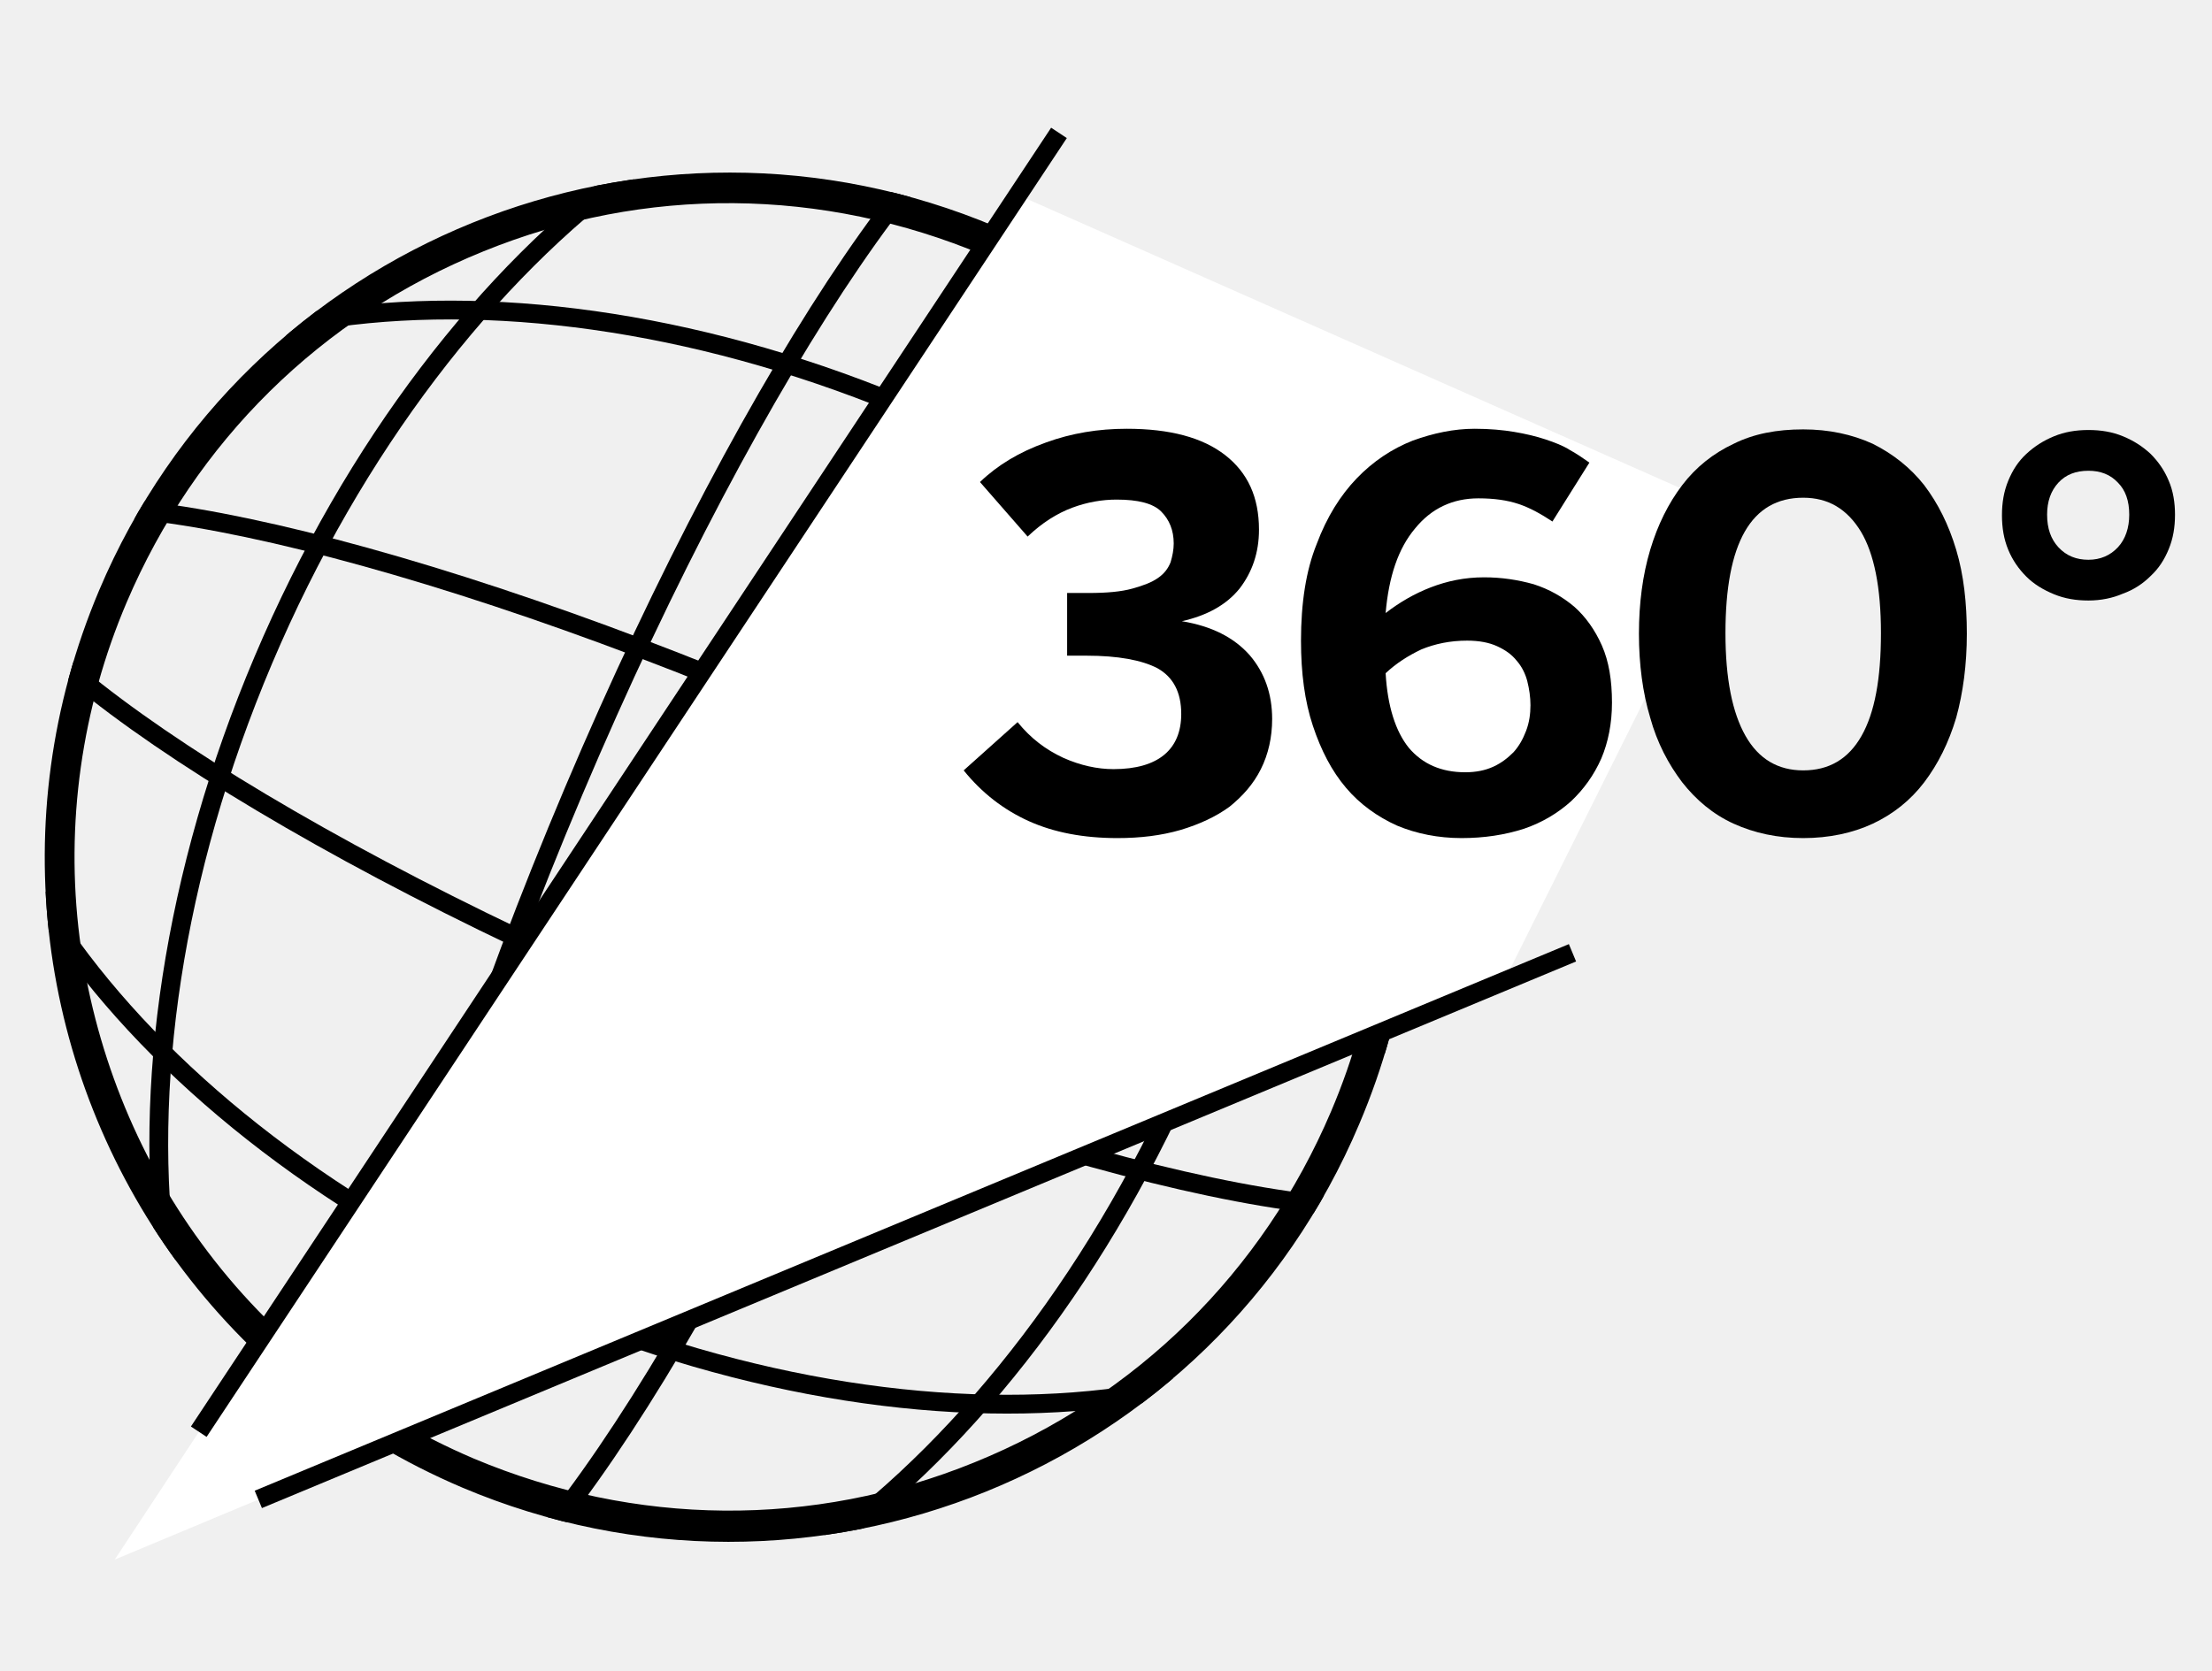
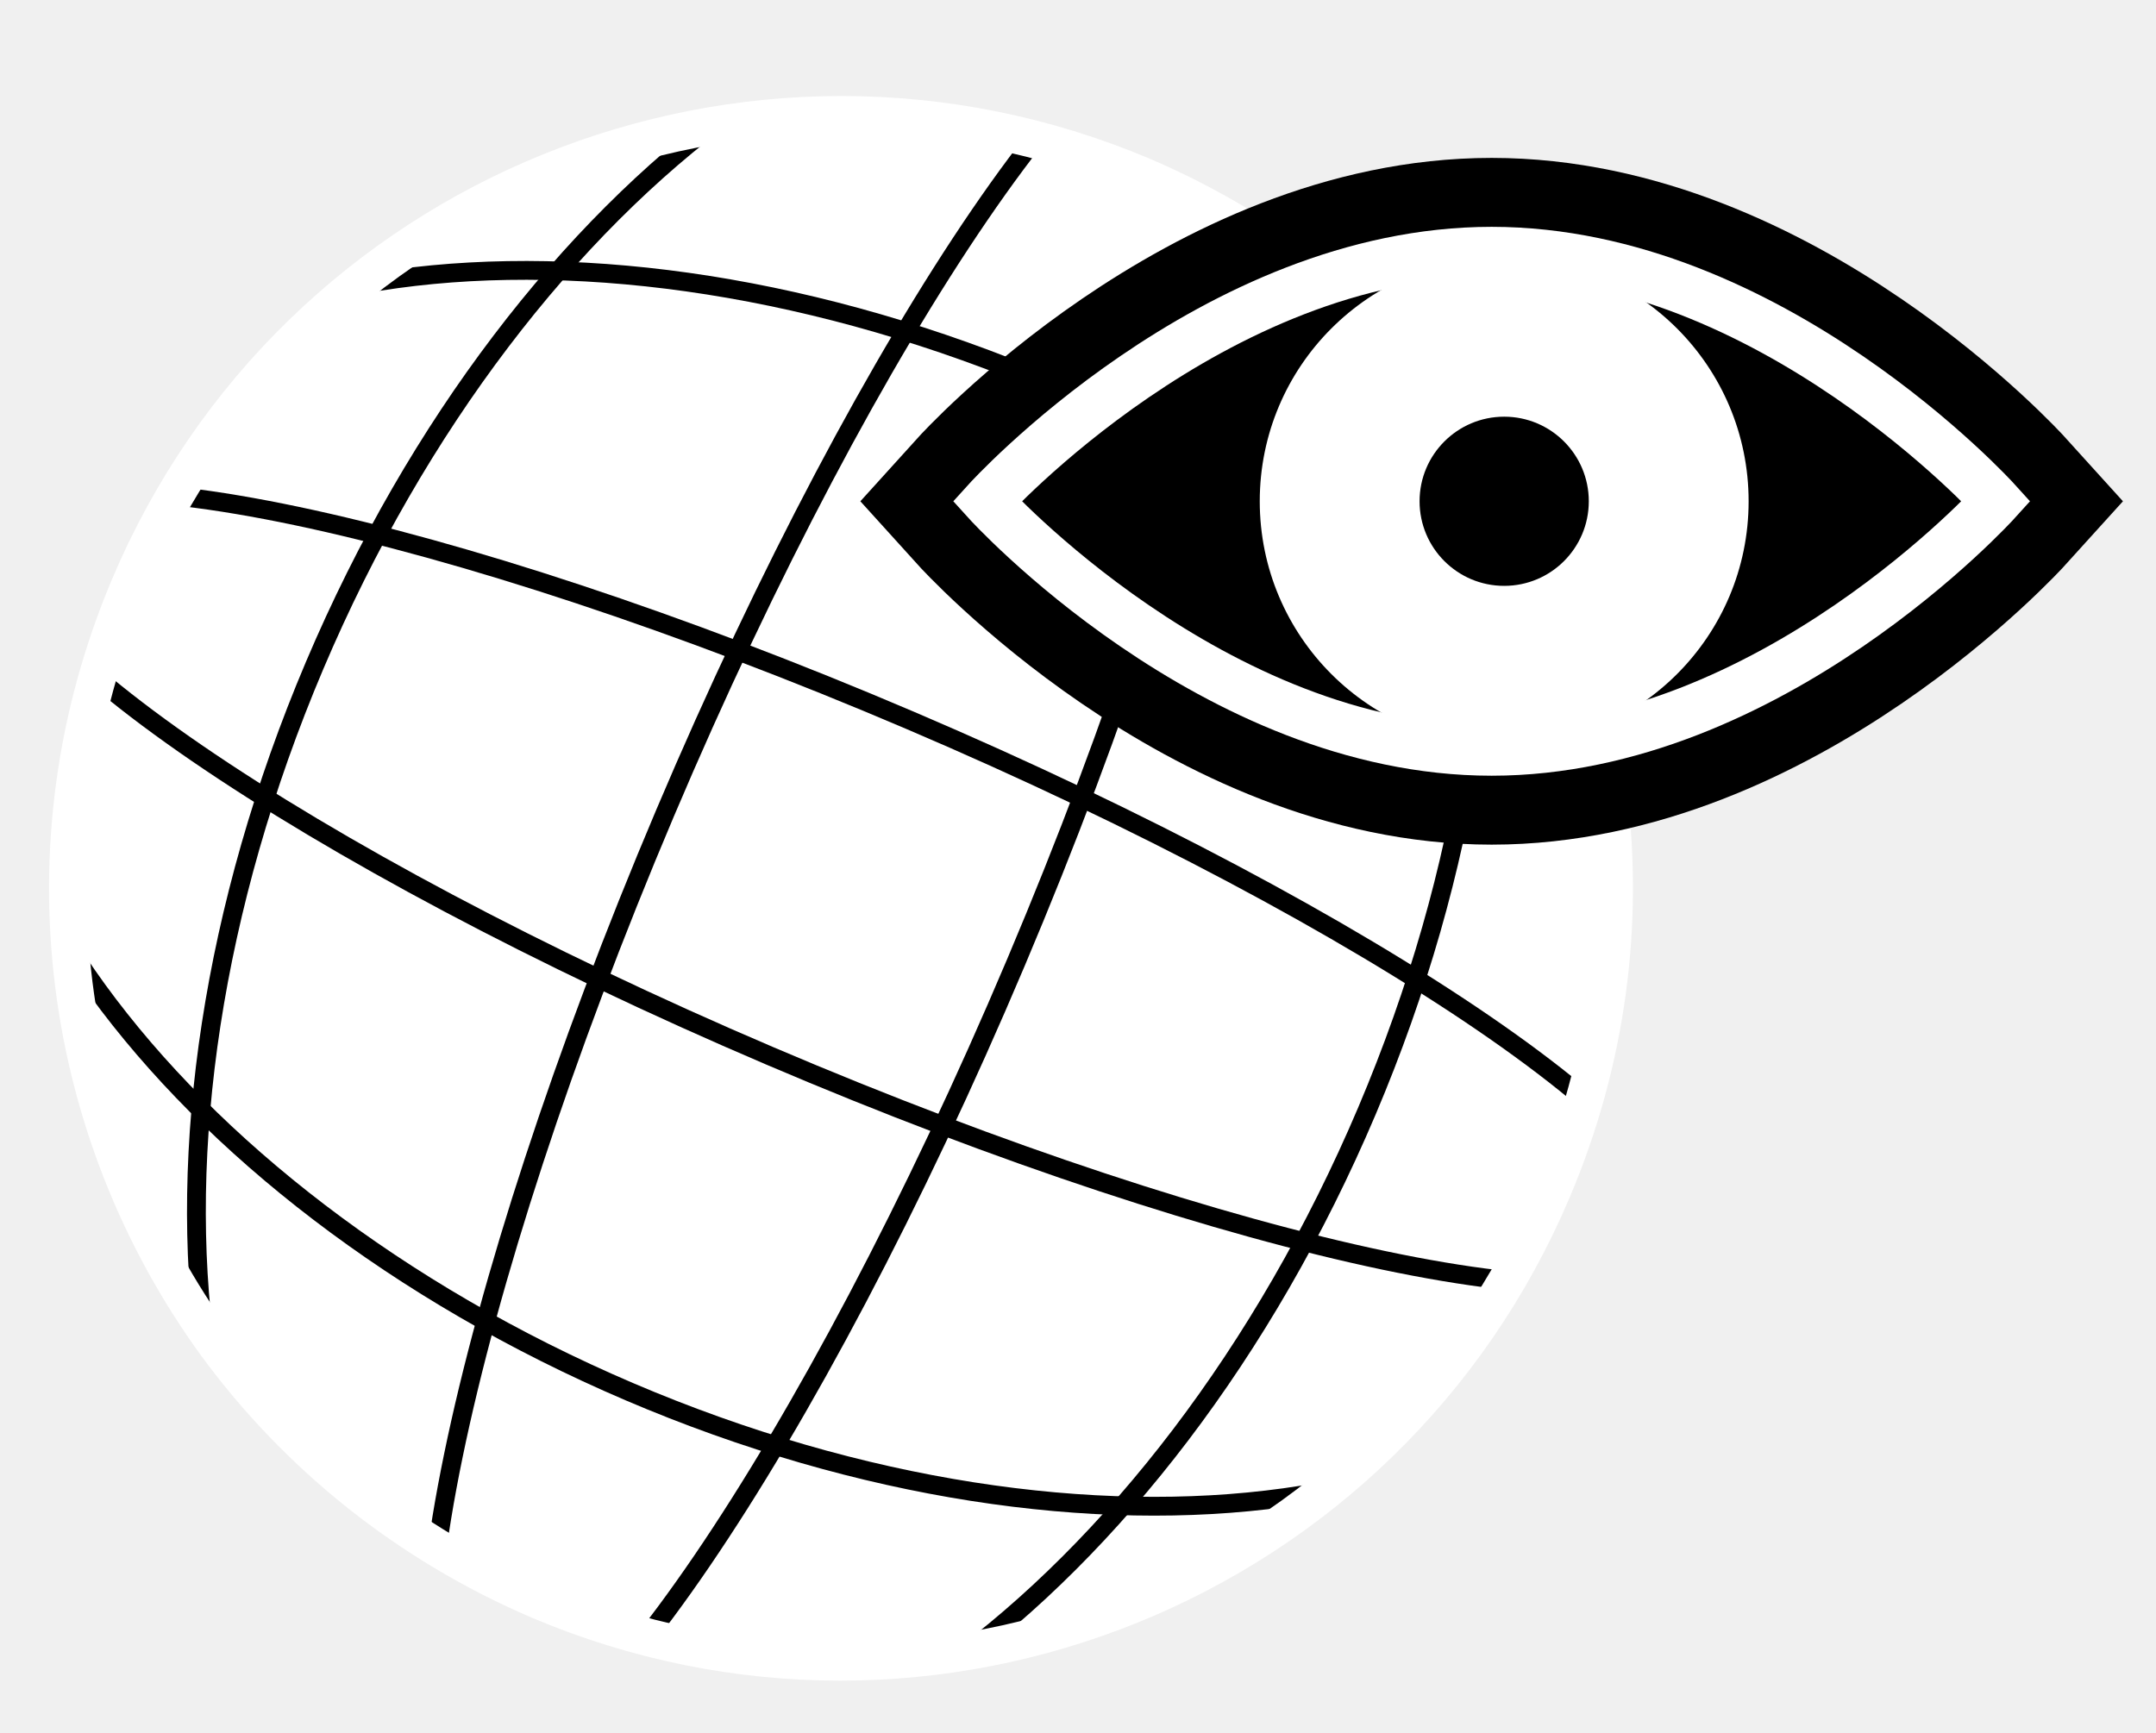
- <svg xmlns="http://www.w3.org/2000/svg" xmlns:xlink="http://www.w3.org/1999/xlink" version="1.1" id="Layer_1" x="0px" y="0px" viewBox="0 0 352.8 266.5" style="enable-background:new 0 0 352.8 266.5;" xml:space="preserve">
+ <svg xmlns="http://www.w3.org/2000/svg" xmlns:xlink="http://www.w3.org/1999/xlink" version="1.1" id="Layer_1" x="0px" y="0px" viewBox="0 0 344 276.5" style="enable-background:new 0 0 344 276.5;" xml:space="preserve">
  <style type="text/css">
- 	.st0{clip-path:url(#SVGID_2_);}
- 	.st1{fill:none;stroke:#000000;stroke-width:3;stroke-miterlimit:10;}
- 	.st2{fill:#FFFFFF;}
+ 	.st0{fill:#FFFFFF;}
+ 	.st1{clip-path:url(#SVGID_2_);}
+ 	.st2{fill:none;stroke:#000000;stroke-width:3;stroke-miterlimit:10;}
+ 	.st3{clip-path:url(#SVGID_4_);}
+ 	.st4{fill:#FFFFFF;stroke:#000000;stroke-width:30;stroke-miterlimit:10;}
+ 	.st5{stroke:#FFFFFF;stroke-width:8;stroke-miterlimit:10;}
</style>
  <g>
-     <path d="M200.4,75.1c10.5,14.3,17.1,31.2,19.4,48.7c2.3,18.1-0.3,36.6-7.5,53.5c-10.9,25.6-31,45.5-56.9,56   c-25.8,10.5-54.1,10.2-79.8-0.6c-17.4-7.4-32.4-19.2-43.5-34.4c-10.5-14.3-17.1-31.2-19.4-48.7c-2.3-18.1,0.3-36.6,7.5-53.5   c10.9-25.6,31-45.5,56.9-56c25.8-10.5,54.1-10.2,79.8,0.6C174.3,48.1,189.4,60,200.4,75.1 M204.4,72.2c-11.3-15.4-26.7-28-45.5-36   c-55.5-23.5-119.6,2.4-143.1,58c-15.5,36.7-9.5,77.1,12.4,107.1c11.3,15.4,26.7,28,45.5,36c55.5,23.5,119.6-2.4,143.1-58   C232.4,142.6,226.4,102.2,204.4,72.2L204.4,72.2z" />
+     <path class="st0" d="M233.7,68.8c-12.8-17.4-30.2-31.6-51.4-40.7C119.6,1.6,47.1,30.8,20.6,93.7c-17.5,41.5-10.7,87.1,14,121   c12.8,17.4,30.2,31.6,51.4,40.7c62.7,26.6,135.1-2.7,161.7-65.5C265.3,148.4,258.5,102.7,233.7,68.8L233.7,68.8z" />
  </g>
  <g>
-     <defs>
-       <path id="SVGID_1_" d="M204.4,72.2c-11.3-15.4-26.7-28-45.5-36c-55.5-23.5-119.6,2.4-143.1,58c-15.5,36.7-9.5,77.1,12.4,107.1    c11.3,15.4,26.7,28,45.5,36c55.5,23.5,119.6-2.4,143.1-58C232.4,142.6,226.4,102.2,204.4,72.2L204.4,72.2z" />
-     </defs>
-     <clipPath id="SVGID_2_">
-       <use xlink:href="#SVGID_1_" style="overflow:visible;" />
-     </clipPath>
-     <g class="st0">
-       <path class="st1" d="M234.8,187.4c16.5-39.2-23.2-93.7-88.7-121.7S14.3,46.8-2.2,86.1" />
-       <path class="st1" d="M234.8,187.4c5.5-13.1-43.1-46.4-108.6-74.3S3.3,73-2.2,86.1" />
-       <path class="st1" d="M234.8,187.4c-5.5,13.1-63,1-128.5-27S-7.7,99.2-2.2,86.1" />
-       <path class="st1" d="M234.8,187.4c-16.5,39.2-82.9,48.4-148.3,20.4S-18.7,125.3-2.2,86.1" />
-     </g>
-     <g class="st0">
-       <g>
-         <path class="st1" d="M63.8,260.6c41,17.4,97.8-24,126.8-92.4s19.2-138-21.8-155.3" />
-         <path class="st1" d="M63.8,260.6c13.7,5.8,48.3-45,77.3-113.4s41.4-128.6,27.7-134.4" />
-         <path class="st1" d="M63.8,260.6c-13.7-5.8-1.3-65.9,27.7-134.4S155.1,7.1,168.8,12.9" />
-         <path class="st1" d="M63.8,260.6C22.8,243.2,13,173.7,42,105.3S127.8-4.5,168.8,12.9" />
+     <g>
+       <defs>
+         <path id="SVGID_1_" d="M233.7,68.8c-12.8-17.4-30.2-31.6-51.4-40.7C119.6,1.6,47.1,30.8,20.6,93.7c-17.5,41.5-10.7,87.1,14,121     c12.8,17.4,30.2,31.6,51.4,40.7c62.7,26.6,135.1-2.7,161.7-65.5C265.3,148.4,258.5,102.7,233.7,68.8L233.7,68.8z" />
+       </defs>
+       <clipPath id="SVGID_2_">
+         <use xlink:href="#SVGID_1_" style="overflow:visible;" />
+       </clipPath>
+       <g class="st1">
+         <path class="st2" d="M268,199c18.6-44.3-26.2-105.9-100.2-137.5S18.9,40.1,0.2,84.5" />
+         <path class="st2" d="M268,199c6.2-14.8-48.7-52.4-122.7-84S6.4,69.7,0.2,84.5" />
+         <path class="st2" d="M268,199c-6.2,14.8-71.2,1.1-145.2-30.5S-6,99.3,0.2,84.5" />
+         <path class="st2" d="M268,199c-18.6,44.3-93.7,54.7-167.6,23.1S-18.4,128.8,0.2,84.5" />
      </g>
    </g>
+     <g>
+       <defs>
+         <path id="SVGID_3_" d="M233.7,68.8c-12.8-17.4-30.2-31.6-51.4-40.7C119.6,1.6,47.1,30.8,20.6,93.7c-17.5,41.5-10.7,87.1,14,121     c12.8,17.4,30.2,31.6,51.4,40.7c62.7,26.6,135.1-2.7,161.7-65.5C265.3,148.4,258.5,102.7,233.7,68.8L233.7,68.8z" />
+       </defs>
+       <clipPath id="SVGID_4_">
+         <use xlink:href="#SVGID_3_" style="overflow:visible;" />
+       </clipPath>
+       <g class="st3">
+         <g>
+           <path class="st2" d="M74.8,281.7c46.3,19.7,110.5-27.1,143.3-104.4S239.8,21.4,193.5,1.8" />
+           <path class="st2" d="M74.8,281.7c15.5,6.6,54.6-50.8,87.3-128.1S208.9,8.2,193.5,1.7" />
+           <path class="st2" d="M74.8,281.7c-15.5-6.6-1.5-74.5,31.3-151.9S178-4.7,193.5,1.8" />
+           <path class="st2" d="M74.8,281.7C28.5,262,17.4,183.5,50.2,106.2S147.1-17.9,193.5,1.8" />
+         </g>
+       </g>
+       <use xlink:href="#SVGID_3_" style="overflow:visible;fill:none;stroke:#FFFFFF;stroke-width:6;stroke-miterlimit:10;" />
+     </g>
  </g>
-   <polygon class="st2" points="18.3,248.8 240.1,156.1 277.1,81.9 161.9,30.9 " />
-   <line class="st1" x1="168.9" y1="21.2" x2="31.7" y2="228.4" />
-   <line class="st1" x1="41.2" y1="239.2" x2="250.8" y2="152" />
-   <g>
-     <path d="M178.2,133.7c-5.4,0-10.1-0.9-14.1-2.7c-4-1.8-7.5-4.5-10.4-8.1l8.6-7.7c2.1,2.6,4.5,4.4,7.3,5.7c2.7,1.2,5.4,1.8,8,1.8   c3.6,0,6.3-0.8,8.1-2.3c1.8-1.5,2.7-3.7,2.7-6.5c0-3.5-1.3-5.9-3.8-7.3c-2.5-1.3-6.3-2-11.3-2h-3.1V94.6h3.4c2.9,0,5.2-0.2,7-0.7   c1.8-0.5,3.1-1,4.1-1.7c1-0.7,1.6-1.5,2-2.5c0.3-1,0.5-2,0.5-3c0-2.1-0.7-3.8-2-5.1c-1.3-1.3-3.7-1.9-7.1-1.9   c-2.3,0-4.7,0.4-7.1,1.3c-2.4,0.9-4.8,2.4-7.1,4.6l-7.6-8.7c2.8-2.7,6.3-4.8,10.5-6.3c4.1-1.5,8.4-2.2,12.9-2.2   c6.9,0,12.1,1.4,15.7,4.2c3.6,2.8,5.4,6.7,5.4,11.9c0,3.7-1.1,6.8-3.1,9.4c-2.1,2.6-5.2,4.3-9.2,5.2c4.8,0.8,8.3,2.6,10.8,5.4   c2.4,2.8,3.6,6.2,3.6,10.2c0,2.9-0.6,5.6-1.8,8c-1.2,2.4-2.9,4.3-5,6c-2.2,1.6-4.8,2.8-7.8,3.7   C185.2,133.3,181.9,133.7,178.2,133.7z" />
-     <path d="M233.1,133.7c-3.7,0-7.2-0.7-10.3-2c-3.1-1.4-5.9-3.4-8.1-6c-2.3-2.7-4-6-5.3-9.9c-1.3-3.9-1.9-8.4-1.9-13.6   c0-6,0.8-11.2,2.5-15.4c1.6-4.3,3.8-7.8,6.4-10.5c2.6-2.7,5.6-4.7,8.9-6c3.3-1.2,6.6-1.9,9.9-1.9c2.4,0,4.5,0.2,6.3,0.5   c1.8,0.3,3.5,0.7,5,1.2c1.5,0.5,2.8,1,3.9,1.7c1.1,0.6,2.1,1.3,3.1,2l-5.9,9.4c-1.8-1.2-3.6-2.2-5.4-2.8c-1.8-0.6-3.9-0.9-6.4-0.9   c-4.1,0-7.5,1.6-10.1,4.8c-2.7,3.2-4.2,7.7-4.7,13.5c2.2-1.7,4.6-3.1,7.2-4.1c2.6-1,5.4-1.6,8.5-1.6c2.8,0,5.4,0.4,7.9,1.1   c2.5,0.8,4.6,2,6.5,3.6c1.8,1.6,3.3,3.7,4.4,6.2c1.1,2.5,1.6,5.5,1.6,9.1c0,3.3-0.6,6.3-1.7,8.9c-1.2,2.7-2.8,4.9-4.8,6.8   c-2.1,1.9-4.6,3.4-7.5,4.4C240,133.2,236.7,133.7,233.1,133.7z M233.7,123.2c1.7,0,3.2-0.3,4.5-0.9c1.3-0.6,2.3-1.4,3.2-2.3   c0.9-1,1.5-2.1,2-3.4c0.5-1.3,0.7-2.7,0.7-4.1c0-1.3-0.2-2.6-0.5-3.8c-0.3-1.2-0.9-2.4-1.7-3.3c-0.8-1-1.8-1.7-3.1-2.3   c-1.3-0.6-2.9-0.9-4.8-0.9c-2.7,0-5.1,0.5-7.3,1.4c-2.1,1-4,2.2-5.7,3.8c0.3,5.3,1.6,9.3,3.7,11.9   C226.9,121.9,229.9,123.2,233.7,123.2z" />
-     <path d="M287.6,133.7c-4.1,0-7.8-0.8-11.1-2.3s-6-3.8-8.2-6.6c-2.2-2.9-4-6.3-5.1-10.3c-1.2-4-1.8-8.5-1.8-13.4s0.6-9.4,1.8-13.4   c1.2-4,2.9-7.4,5.1-10.3c2.2-2.9,5-5.1,8.2-6.6c3.2-1.6,6.9-2.3,11.1-2.3c4.1,0,7.8,0.8,11.1,2.3c3.2,1.6,6,3.8,8.2,6.6   c2.2,2.9,3.9,6.3,5.1,10.3c1.2,4,1.7,8.5,1.7,13.4s-0.6,9.4-1.7,13.4c-1.2,4-2.9,7.4-5.1,10.3c-2.2,2.9-5,5.1-8.2,6.6   S291.7,133.7,287.6,133.7z M287.6,122.9c4.1,0,7.2-1.8,9.3-5.5c2.1-3.7,3.1-9.1,3.1-16.4c0-7.3-1.1-12.7-3.2-16.2   c-2.2-3.6-5.2-5.4-9.2-5.4c-8.3,0-12.4,7.2-12.4,21.6c0,7.3,1.1,12.7,3.2,16.4C280.5,121.1,283.6,122.9,287.6,122.9z" />
-     <path d="M333.1,95.8c-2,0-3.8-0.3-5.5-1c-1.7-0.7-3.2-1.6-4.4-2.8s-2.2-2.6-2.9-4.3c-0.7-1.7-1-3.5-1-5.5c0-2,0.3-3.8,1-5.5   c0.7-1.7,1.6-3.1,2.9-4.3s2.7-2.1,4.4-2.8c1.7-0.7,3.5-1,5.5-1c2,0,3.8,0.3,5.5,1c1.7,0.7,3.1,1.6,4.4,2.8c1.2,1.2,2.2,2.6,2.9,4.3   c0.7,1.6,1,3.5,1,5.4c0,2-0.3,3.8-1,5.5c-0.7,1.7-1.6,3.1-2.9,4.3c-1.2,1.2-2.7,2.2-4.4,2.8C337,95.4,335.1,95.8,333.1,95.8z    M333.1,89.3c1.9,0,3.5-0.7,4.7-2c1.2-1.3,1.8-3.1,1.8-5.2c0-2.2-0.6-3.9-1.8-5.1c-1.2-1.3-2.8-1.9-4.7-1.9c-2,0-3.6,0.6-4.8,1.9   c-1.2,1.3-1.8,3-1.8,5.1c0,2.2,0.6,3.9,1.8,5.2C329.6,88.7,331.2,89.3,333.1,89.3z" />
-   </g>
+   <path class="st4" d="M318.5,80c0,0-36-39.8-80.5-39.8S157.5,80,157.5,80s36,39.8,80.5,39.8S318.5,80,318.5,80z" />
+   <path class="st5" d="M318.5,80c0,0-36-39.8-80.5-39.8S157.5,80,157.5,80s36,39.8,80.5,39.8S318.5,80,318.5,80z" />
+   <circle class="st0" cx="240" cy="80" r="39" />
+   <circle cx="240" cy="80" r="13.5" />
</svg>
